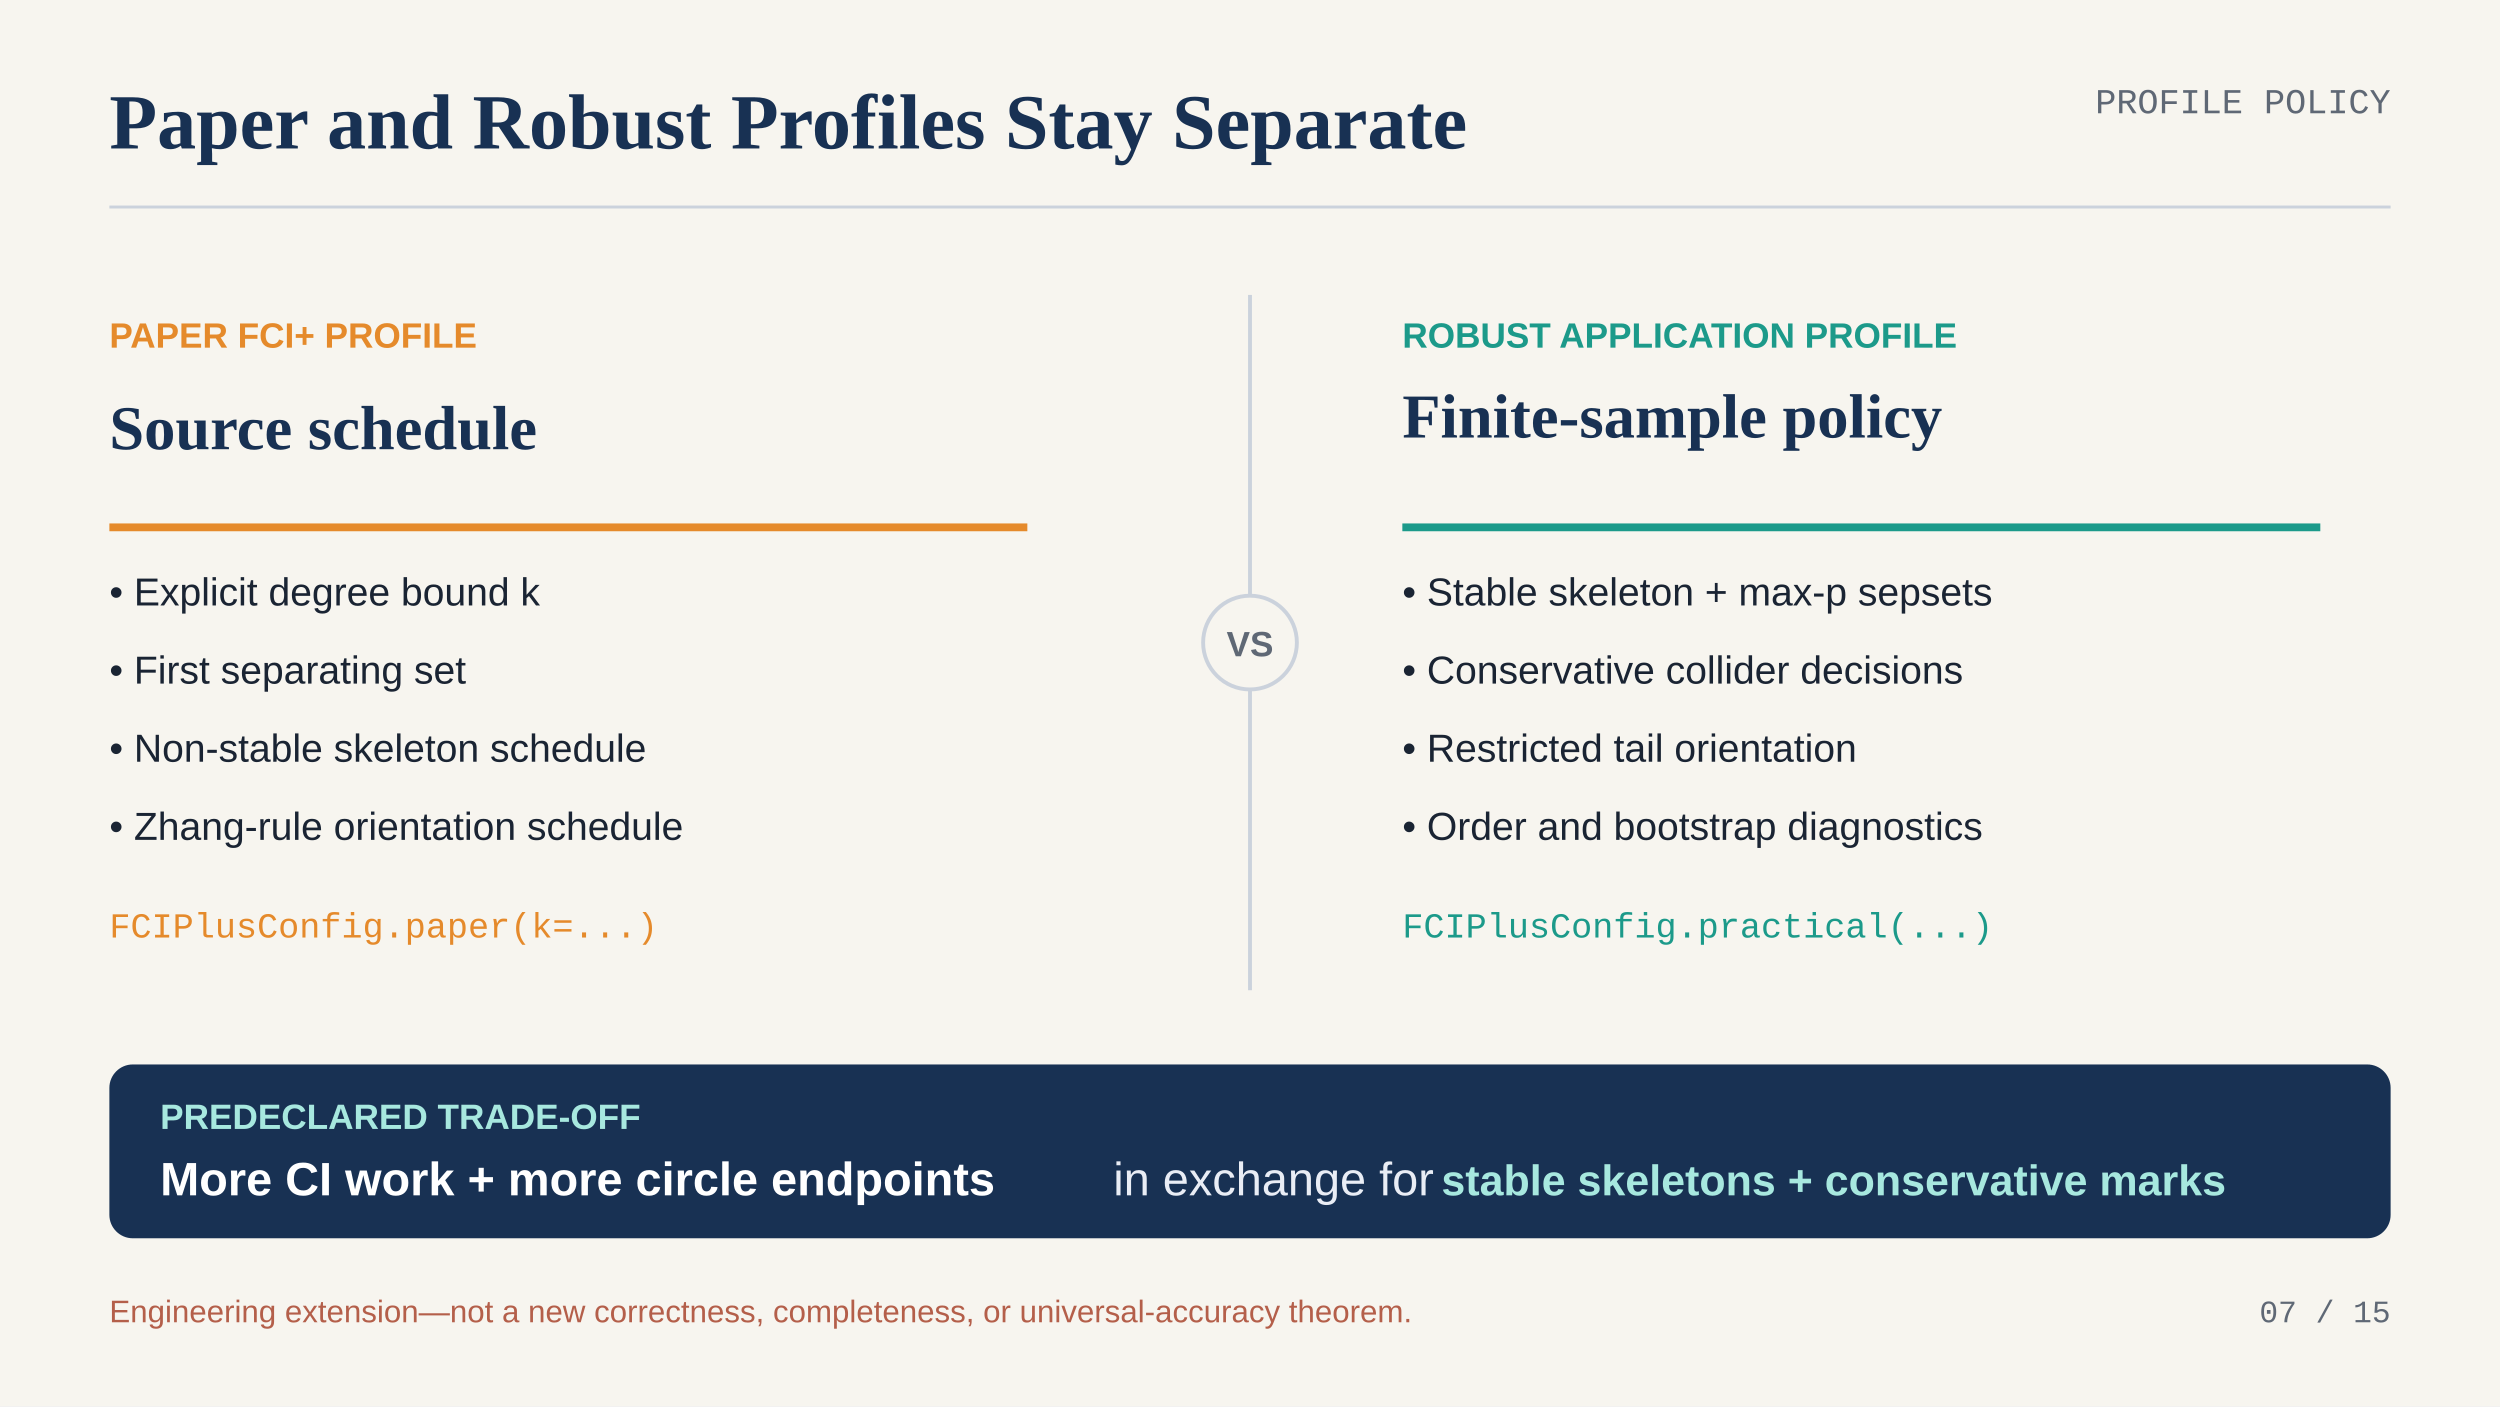
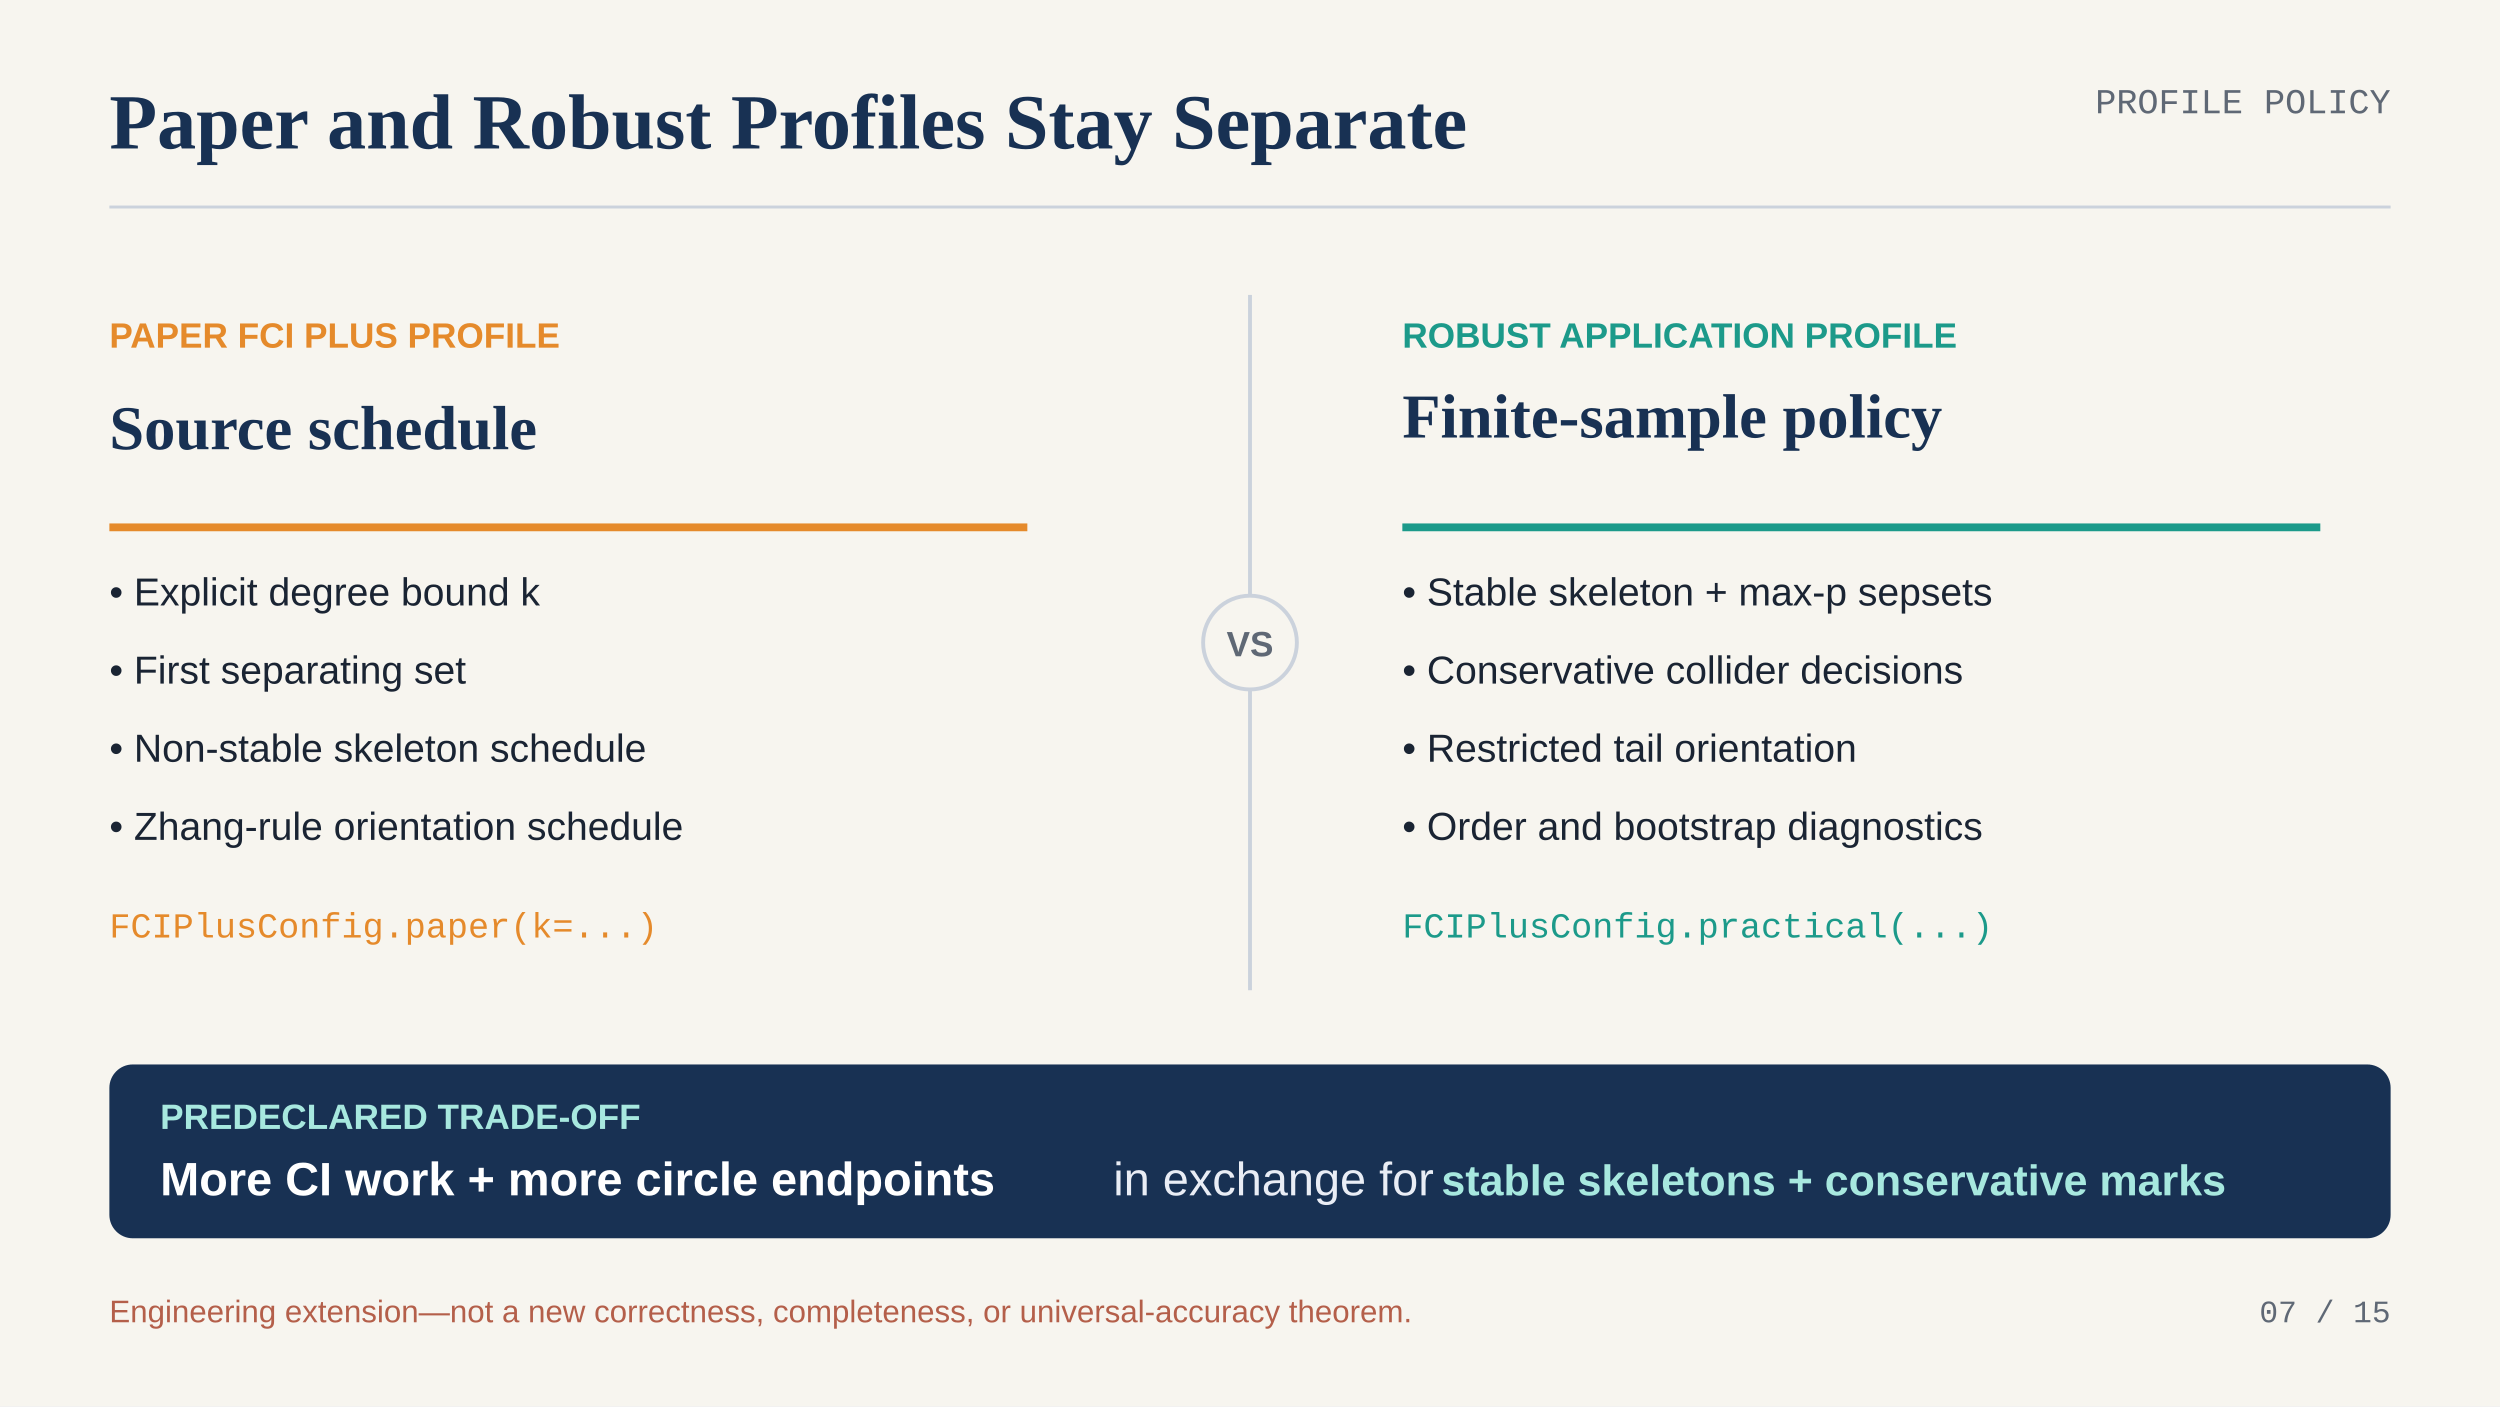
<svg xmlns="http://www.w3.org/2000/svg" viewBox="0 0 1280 720" width="1280" height="720" data-pptx-page-role="content">
  <rect id="page-background-07" data-pptx-role="background" x="0" y="0" width="1280" height="720" fill="#F7F5EF" />
  <g id="header-07" data-pptx-bounds="56 38 1168 84">
    <text x="56" y="76" font-family="Georgia, Times New Roman, serif" font-size="40" font-weight="700" fill="#183153">Paper and Robust Profiles Stay Separate</text>
    <text x="1224" y="58" text-anchor="end" font-family="Consolas, Courier New, monospace" font-size="18" fill="#5F6875">PROFILE POLICY</text>
    <line x1="56" y1="106" x2="1224" y2="106" stroke="#CBD2DC" stroke-width="1.5" />
  </g>
  <g id="paper-profile-07" data-pptx-bounds="56 151 506 356">
-     <text x="56" y="178" font-family="Arial, Helvetica, sans-serif" font-size="18" font-weight="700" fill="#E58A2B">PAPER FCI+ PROFILE</text>
+     <text x="56" y="178" font-family="Arial, Helvetica, sans-serif" font-size="18" font-weight="700" fill="#E58A2B">PAPER FCI PLUS PROFILE</text>
    <text x="56" y="230" font-family="Georgia, Times New Roman, serif" font-size="32" font-weight="700" fill="#183153">Source schedule</text>
    <line x1="56" y1="270" x2="526" y2="270" stroke="#E58A2B" stroke-width="4" />
    <text x="56" y="310" font-family="Arial, Helvetica, sans-serif" font-size="20" fill="#1A2433">• Explicit degree bound k</text>
    <text x="56" y="350" font-family="Arial, Helvetica, sans-serif" font-size="20" fill="#1A2433">• First separating set</text>
    <text x="56" y="390" font-family="Arial, Helvetica, sans-serif" font-size="20" fill="#1A2433">• Non-stable skeleton schedule</text>
    <text x="56" y="430" font-family="Arial, Helvetica, sans-serif" font-size="20" fill="#1A2433">• Zhang-rule orientation schedule</text>
    <text x="56" y="480" font-family="Consolas, Courier New, monospace" font-size="18" fill="#E58A2B">FCIPlusConfig.paper(k=...)</text>
  </g>
  <g id="profile-divider-07" data-pptx-bounds="610 151 60 356">
    <line x1="640" y1="151" x2="640" y2="507" stroke="#CBD2DC" stroke-width="2" />
    <circle cx="640" cy="329" r="24" fill="#F7F5EF" stroke="#CBD2DC" stroke-width="2" />
    <text x="640" y="336" text-anchor="middle" font-family="Arial, Helvetica, sans-serif" font-size="18" font-weight="700" fill="#5F6875">VS</text>
  </g>
  <g id="robust-profile-07" data-pptx-bounds="718 151 506 356">
    <text x="718" y="178" font-family="Arial, Helvetica, sans-serif" font-size="18" font-weight="700" fill="#1C9A8A">ROBUST APPLICATION PROFILE</text>
    <text x="718" y="224" font-family="Georgia, Times New Roman, serif" font-size="32" font-weight="700" fill="#183153">Finite-sample policy</text>
    <line x1="718" y1="270" x2="1188" y2="270" stroke="#1C9A8A" stroke-width="4" />
    <text x="718" y="310" font-family="Arial, Helvetica, sans-serif" font-size="20" fill="#1A2433">• Stable skeleton + max-p sepsets</text>
    <text x="718" y="350" font-family="Arial, Helvetica, sans-serif" font-size="20" fill="#1A2433">• Conservative collider decisions</text>
    <text x="718" y="390" font-family="Arial, Helvetica, sans-serif" font-size="20" fill="#1A2433">• Restricted tail orientation</text>
    <text x="718" y="430" font-family="Arial, Helvetica, sans-serif" font-size="20" fill="#1A2433">• Order and bootstrap diagnostics</text>
    <text x="718" y="480" font-family="Consolas, Courier New, monospace" font-size="18" fill="#1C9A8A">FCIPlusConfig.practical(...)</text>
  </g>
  <g id="tradeoff-07" data-pptx-bounds="56 545 1168 89">
    <rect x="56" y="545" width="1168" height="89" rx="12" fill="#183153" />
    <text x="82" y="578" font-family="Arial, Helvetica, sans-serif" font-size="18" font-weight="700" fill="#A7E8DF">PREDECLARED TRADE-OFF</text>
    <text x="82" y="612" font-family="Arial, Helvetica, sans-serif" font-size="24" font-weight="700" fill="#FFFFFF">More CI work + more circle endpoints</text>
    <text x="570" y="612" font-family="Arial, Helvetica, sans-serif" font-size="24" fill="#E9EDF5">in exchange for</text>
    <text x="738" y="612" font-family="Arial, Helvetica, sans-serif" font-size="22" font-weight="700" fill="#A7E8DF">stable skeletons + conservative marks</text>
  </g>
  <g id="footer-07" data-pptx-bounds="56 654 1168 34">
    <text x="56" y="677" font-family="Arial, Helvetica, sans-serif" font-size="16" fill="#B45F4A">Engineering extension—not a new correctness, completeness, or universal-accuracy theorem.</text>
    <text x="1224" y="677" text-anchor="end" font-family="Consolas, Courier New, monospace" font-size="16" fill="#5F6875">07 / 15</text>
  </g>
</svg>
